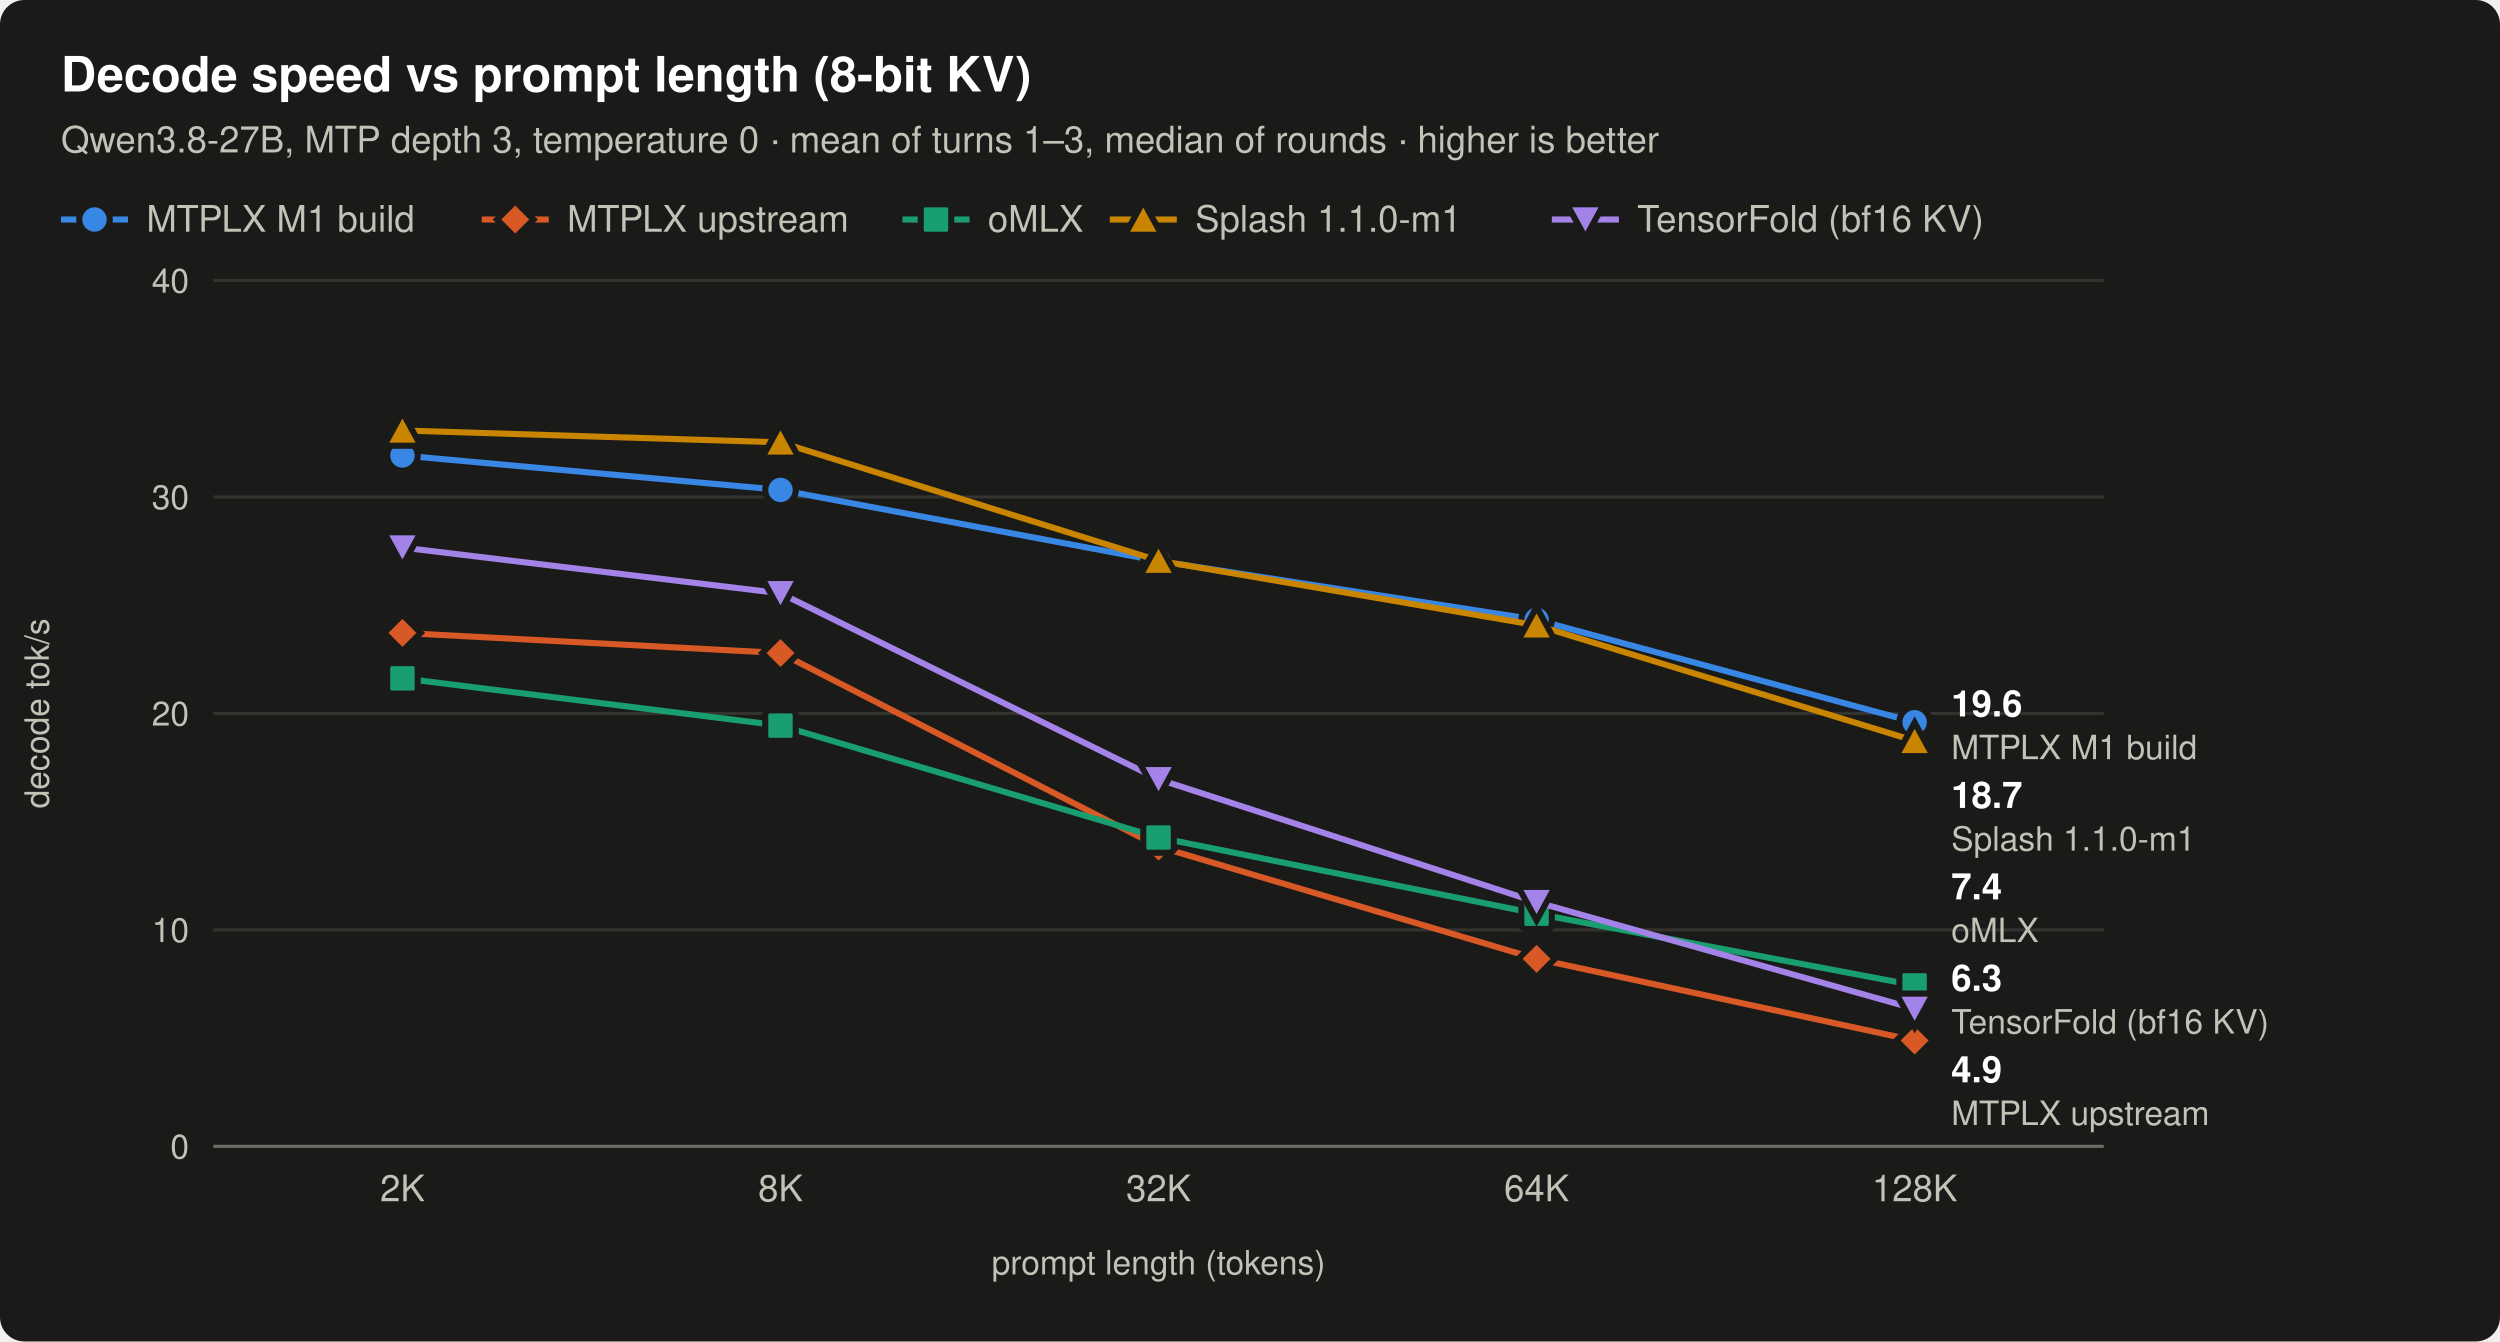
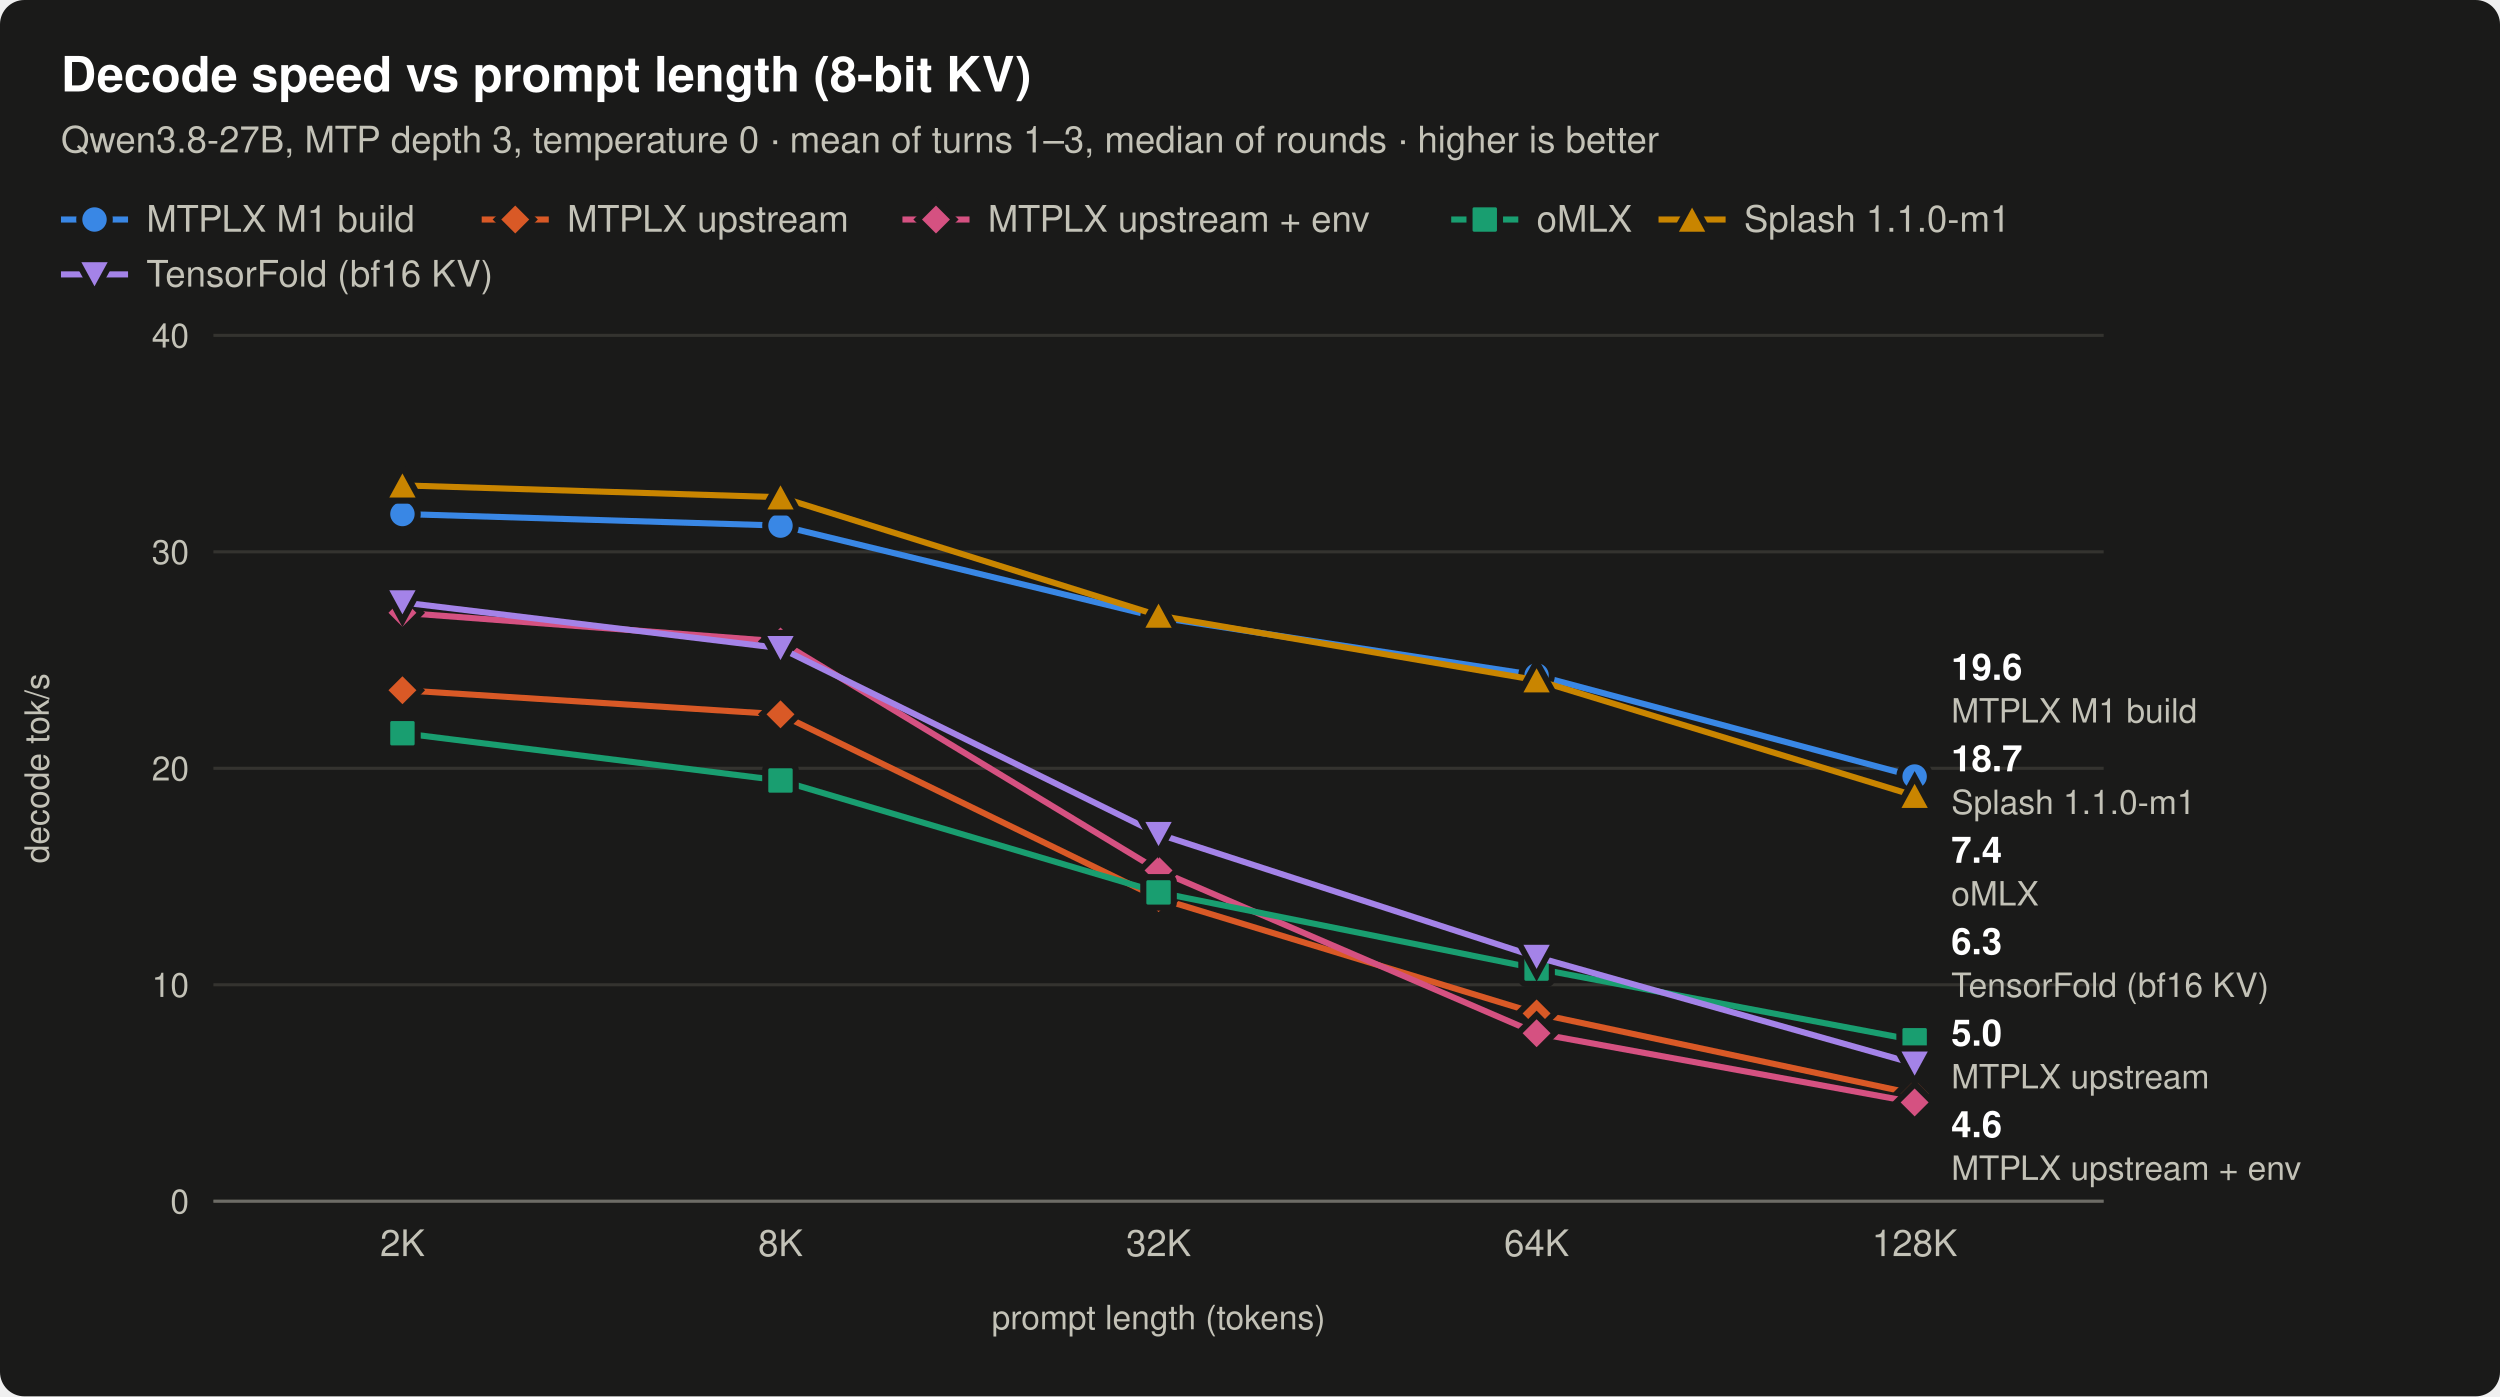
- <svg xmlns="http://www.w3.org/2000/svg" viewBox="0 0 820 440" width="820" height="440" role="img" aria-label="Decode speed vs prompt length (8-bit KV)" font-family="-apple-system,BlinkMacSystemFont,Segoe UI,Helvetica,Arial,sans-serif">
-   <rect width="820" height="440" rx="8" fill="#1a1a19" />
+ <svg xmlns="http://www.w3.org/2000/svg" viewBox="0 0 820 458" width="820" height="458" role="img" aria-label="Decode speed vs prompt length (8-bit KV)" font-family="-apple-system,BlinkMacSystemFont,Segoe UI,Helvetica,Arial,sans-serif">
+   <rect width="820" height="458" rx="8" fill="#1a1a19" />
  <text x="20" y="30" fill="#ffffff" font-size="16" font-weight="600">Decode speed vs prompt length (8-bit KV)</text>
  <text x="20" y="50" fill="#c3c2b7" font-size="12">Qwen3.8-27B, MTP depth 3, temperature 0 · mean of turns 1–3, median of rounds · higher is better</text>
  <line x1="20" x2="42" y1="72" y2="72" stroke="#3987e5" stroke-width="2" />
  <circle cx="31" cy="72" r="5" fill="#3987e5" stroke="#1a1a19" stroke-width="2" />
  <text x="48" y="76" fill="#c3c2b7" font-size="12">MTPLX M1 build</text>
  <line x1="158" x2="180" y1="72" y2="72" stroke="#d95926" stroke-width="2" />
  <path d="M169 66L175 72L169 78L163 72Z" fill="#d95926" stroke="#1a1a19" stroke-width="2" />
  <text x="186" y="76" fill="#c3c2b7" font-size="12">MTPLX upstream</text>
-   <line x1="296" x2="318" y1="72" y2="72" stroke="#199e70" stroke-width="2" />
-   <rect x="302" y="67" width="10" height="10" rx="1.5" fill="#199e70" stroke="#1a1a19" stroke-width="2" />
-   <text x="324" y="76" fill="#c3c2b7" font-size="12">oMLX</text>
-   <line x1="364" x2="386" y1="72" y2="72" stroke="#c98500" stroke-width="2" />
-   <path d="M375 66L381 77L369 77Z" fill="#c98500" stroke="#1a1a19" stroke-width="2" />
-   <text x="392" y="76" fill="#c3c2b7" font-size="12">Splash 1.1.0-m1</text>
-   <line x1="509" x2="531" y1="72" y2="72" stroke="#a483e8" stroke-width="2" />
-   <path d="M520 78L526 67L514 67Z" fill="#a483e8" stroke="#1a1a19" stroke-width="2" />
-   <text x="537" y="76" fill="#c3c2b7" font-size="12">TensorFold (bf16 KV)</text>
-   <line x1="70" x2="690" y1="376.0" y2="376.0" stroke="#34332f" />
-   <text x="62" y="380.0" fill="#c3c2b7" font-size="11" text-anchor="end">0</text>
-   <line x1="70" x2="690" y1="305.0" y2="305.0" stroke="#34332f" />
-   <text x="62" y="309.0" fill="#c3c2b7" font-size="11" text-anchor="end">10</text>
-   <line x1="70" x2="690" y1="234.0" y2="234.0" stroke="#34332f" />
-   <text x="62" y="238.0" fill="#c3c2b7" font-size="11" text-anchor="end">20</text>
-   <line x1="70" x2="690" y1="163.0" y2="163.0" stroke="#34332f" />
-   <text x="62" y="167.0" fill="#c3c2b7" font-size="11" text-anchor="end">30</text>
-   <line x1="70" x2="690" y1="92.0" y2="92.0" stroke="#34332f" />
-   <text x="62" y="96.0" fill="#c3c2b7" font-size="11" text-anchor="end">40</text>
-   <line x1="70" x2="690" y1="376" y2="376" stroke="#6d6c66" />
-   <text x="132.0" y="394" fill="#c3c2b7" font-size="12" text-anchor="middle">2K</text>
-   <text x="256.0" y="394" fill="#c3c2b7" font-size="12" text-anchor="middle">8K</text>
-   <text x="380.0" y="394" fill="#c3c2b7" font-size="12" text-anchor="middle">32K</text>
-   <text x="504.0" y="394" fill="#c3c2b7" font-size="12" text-anchor="middle">64K</text>
-   <text x="628.0" y="394" fill="#c3c2b7" font-size="12" text-anchor="middle">128K</text>
-   <text x="380.0" y="418" fill="#c3c2b7" font-size="11" text-anchor="middle">prompt length (tokens)</text>
-   <text x="16" y="234.0" fill="#c3c2b7" font-size="11" text-anchor="middle" transform="rotate(-90 16 234.0)">decode tok/s</text>
-   <polyline points="132.0,149.4 256.0,160.7 380.0,184.0 504.0,203.3 628.0,236.9" fill="none" stroke="#3987e5" stroke-width="2" stroke-linejoin="round" />
-   <circle cx="132.0" cy="149.4" r="5" fill="#3987e5" stroke="#1a1a19" stroke-width="2" />
-   <circle cx="256.0" cy="160.7" r="5" fill="#3987e5" stroke="#1a1a19" stroke-width="2" />
-   <circle cx="380.0" cy="184.0" r="5" fill="#3987e5" stroke="#1a1a19" stroke-width="2" />
-   <circle cx="504.0" cy="203.3" r="5" fill="#3987e5" stroke="#1a1a19" stroke-width="2" />
-   <circle cx="628.0" cy="236.9" r="5" fill="#3987e5" stroke="#1a1a19" stroke-width="2" />
-   <polyline points="132.0,207.6 256.0,214.2 380.0,277.7 504.0,314.5 628.0,341.3" fill="none" stroke="#d95926" stroke-width="2" stroke-linejoin="round" />
-   <path d="M132.0 201.6L138.0 207.6L132.0 213.6L126.0 207.6Z" fill="#d95926" stroke="#1a1a19" stroke-width="2" />
-   <path d="M256.0 208.2L262.0 214.2L256.0 220.2L250.0 214.2Z" fill="#d95926" stroke="#1a1a19" stroke-width="2" />
-   <path d="M380.0 271.7L386.0 277.7L380.0 283.7L374.0 277.7Z" fill="#d95926" stroke="#1a1a19" stroke-width="2" />
-   <path d="M504.0 308.5L510.0 314.5L504.0 320.5L498.0 314.5Z" fill="#d95926" stroke="#1a1a19" stroke-width="2" />
-   <path d="M628.0 335.3L634.0 341.3L628.0 347.3L622.0 341.3Z" fill="#d95926" stroke="#1a1a19" stroke-width="2" />
-   <polyline points="132.0,222.5 256.0,238.0 380.0,274.7 504.0,299.7 628.0,323.2" fill="none" stroke="#199e70" stroke-width="2" stroke-linejoin="round" />
-   <rect x="127.0" y="217.5" width="10" height="10" rx="1.5" fill="#199e70" stroke="#1a1a19" stroke-width="2" />
-   <rect x="251.0" y="233.0" width="10" height="10" rx="1.5" fill="#199e70" stroke="#1a1a19" stroke-width="2" />
-   <rect x="375.0" y="269.7" width="10" height="10" rx="1.5" fill="#199e70" stroke="#1a1a19" stroke-width="2" />
-   <rect x="499.0" y="294.7" width="10" height="10" rx="1.5" fill="#199e70" stroke="#1a1a19" stroke-width="2" />
-   <rect x="623.0" y="318.2" width="10" height="10" rx="1.5" fill="#199e70" stroke="#1a1a19" stroke-width="2" />
-   <polyline points="132.0,141.2 256.0,145.1 380.0,183.9 504.0,205.1 628.0,243.0" fill="none" stroke="#c98500" stroke-width="2" stroke-linejoin="round" />
-   <path d="M132.0 135.2L138.0 146.2L126.0 146.2Z" fill="#c98500" stroke="#1a1a19" stroke-width="2" />
-   <path d="M256.0 139.1L262.0 150.1L250.0 150.1Z" fill="#c98500" stroke="#1a1a19" stroke-width="2" />
-   <path d="M380.0 177.9L386.0 188.9L374.0 188.9Z" fill="#c98500" stroke="#1a1a19" stroke-width="2" />
-   <path d="M504.0 199.1L510.0 210.1L498.0 210.1Z" fill="#c98500" stroke="#1a1a19" stroke-width="2" />
-   <path d="M628.0 237.0L634.0 248.0L622.0 248.0Z" fill="#c98500" stroke="#1a1a19" stroke-width="2" />
-   <polyline points="132.0,179.6 256.0,194.6 380.0,255.6 504.0,295.9 628.0,330.9" fill="none" stroke="#a483e8" stroke-width="2" stroke-linejoin="round" />
-   <path d="M132.0 185.6L138.0 174.6L126.0 174.6Z" fill="#a483e8" stroke="#1a1a19" stroke-width="2" />
-   <path d="M256.0 200.6L262.0 189.6L250.0 189.6Z" fill="#a483e8" stroke="#1a1a19" stroke-width="2" />
-   <path d="M380.0 261.6L386.0 250.6L374.0 250.6Z" fill="#a483e8" stroke="#1a1a19" stroke-width="2" />
-   <path d="M504.0 301.9L510.0 290.9L498.0 290.9Z" fill="#a483e8" stroke="#1a1a19" stroke-width="2" />
-   <path d="M628.0 336.9L634.0 325.9L622.0 325.9Z" fill="#a483e8" stroke="#1a1a19" stroke-width="2" />
-   <text x="640.0" y="235.0" fill="#ffffff" font-size="12" font-weight="600">19.6</text>
-   <text x="640.0" y="249.0" fill="#c3c2b7" font-size="11">MTPLX M1 build</text>
-   <text x="640.0" y="265.0" fill="#ffffff" font-size="12" font-weight="600">18.7</text>
-   <text x="640.0" y="279.0" fill="#c3c2b7" font-size="11">Splash 1.1.0-m1</text>
-   <text x="640.0" y="295.0" fill="#ffffff" font-size="12" font-weight="600">7.4</text>
-   <text x="640.0" y="309.0" fill="#c3c2b7" font-size="11">oMLX</text>
-   <text x="640.0" y="325.0" fill="#ffffff" font-size="12" font-weight="600">6.3</text>
-   <text x="640.0" y="339.0" fill="#c3c2b7" font-size="11">TensorFold (bf16 KV)</text>
-   <text x="640.0" y="355.0" fill="#ffffff" font-size="12" font-weight="600">4.9</text>
-   <text x="640.0" y="369.0" fill="#c3c2b7" font-size="11">MTPLX upstream</text>
+   <line x1="296" x2="318" y1="72" y2="72" stroke="#d55181" stroke-width="2" />
+   <path d="M307 66L313 72L307 78L301 72Z" fill="#d55181" stroke="#1a1a19" stroke-width="2" />
+   <text x="324" y="76" fill="#c3c2b7" font-size="12">MTPLX upstream + env</text>
+   <line x1="476" x2="498" y1="72" y2="72" stroke="#199e70" stroke-width="2" />
+   <rect x="482" y="67" width="10" height="10" rx="1.5" fill="#199e70" stroke="#1a1a19" stroke-width="2" />
+   <text x="504" y="76" fill="#c3c2b7" font-size="12">oMLX</text>
+   <line x1="544" x2="566" y1="72" y2="72" stroke="#c98500" stroke-width="2" />
+   <path d="M555 66L561 77L549 77Z" fill="#c98500" stroke="#1a1a19" stroke-width="2" />
+   <text x="572" y="76" fill="#c3c2b7" font-size="12">Splash 1.1.0-m1</text>
+   <line x1="20" x2="42" y1="90" y2="90" stroke="#a483e8" stroke-width="2" />
+   <path d="M31 96L37 85L25 85Z" fill="#a483e8" stroke="#1a1a19" stroke-width="2" />
+   <text x="48" y="94" fill="#c3c2b7" font-size="12">TensorFold (bf16 KV)</text>
+   <line x1="70" x2="690" y1="394.0" y2="394.0" stroke="#34332f" />
+   <text x="62" y="398.0" fill="#c3c2b7" font-size="11" text-anchor="end">0</text>
+   <line x1="70" x2="690" y1="323.0" y2="323.0" stroke="#34332f" />
+   <text x="62" y="327.0" fill="#c3c2b7" font-size="11" text-anchor="end">10</text>
+   <line x1="70" x2="690" y1="252.0" y2="252.0" stroke="#34332f" />
+   <text x="62" y="256.0" fill="#c3c2b7" font-size="11" text-anchor="end">20</text>
+   <line x1="70" x2="690" y1="181.0" y2="181.0" stroke="#34332f" />
+   <text x="62" y="185.0" fill="#c3c2b7" font-size="11" text-anchor="end">30</text>
+   <line x1="70" x2="690" y1="110.0" y2="110.0" stroke="#34332f" />
+   <text x="62" y="114.0" fill="#c3c2b7" font-size="11" text-anchor="end">40</text>
+   <line x1="70" x2="690" y1="394" y2="394" stroke="#6d6c66" />
+   <text x="132.0" y="412" fill="#c3c2b7" font-size="12" text-anchor="middle">2K</text>
+   <text x="256.0" y="412" fill="#c3c2b7" font-size="12" text-anchor="middle">8K</text>
+   <text x="380.0" y="412" fill="#c3c2b7" font-size="12" text-anchor="middle">32K</text>
+   <text x="504.0" y="412" fill="#c3c2b7" font-size="12" text-anchor="middle">64K</text>
+   <text x="628.0" y="412" fill="#c3c2b7" font-size="12" text-anchor="middle">128K</text>
+   <text x="380.0" y="436" fill="#c3c2b7" font-size="11" text-anchor="middle">prompt length (tokens)</text>
+   <text x="16" y="252.0" fill="#c3c2b7" font-size="11" text-anchor="middle" transform="rotate(-90 16 252.0)">decode tok/s</text>
+   <polyline points="132.0,168.6 256.0,172.4 380.0,202.5 504.0,221.5 628.0,254.7" fill="none" stroke="#3987e5" stroke-width="2" stroke-linejoin="round" />
+   <circle cx="132.0" cy="168.6" r="5" fill="#3987e5" stroke="#1a1a19" stroke-width="2" />
+   <circle cx="256.0" cy="172.4" r="5" fill="#3987e5" stroke="#1a1a19" stroke-width="2" />
+   <circle cx="380.0" cy="202.5" r="5" fill="#3987e5" stroke="#1a1a19" stroke-width="2" />
+   <circle cx="504.0" cy="221.5" r="5" fill="#3987e5" stroke="#1a1a19" stroke-width="2" />
+   <circle cx="628.0" cy="254.7" r="5" fill="#3987e5" stroke="#1a1a19" stroke-width="2" />
+   <polyline points="132.0,226.4 256.0,234.3 380.0,294.6 504.0,332.4 628.0,358.8" fill="none" stroke="#d95926" stroke-width="2" stroke-linejoin="round" />
+   <path d="M132.0 220.4L138.0 226.4L132.0 232.4L126.0 226.4Z" fill="#d95926" stroke="#1a1a19" stroke-width="2" />
+   <path d="M256.0 228.3L262.0 234.3L256.0 240.3L250.0 234.3Z" fill="#d95926" stroke="#1a1a19" stroke-width="2" />
+   <path d="M380.0 288.6L386.0 294.6L380.0 300.6L374.0 294.6Z" fill="#d95926" stroke="#1a1a19" stroke-width="2" />
+   <path d="M504.0 326.4L510.0 332.4L504.0 338.4L498.0 332.4Z" fill="#d95926" stroke="#1a1a19" stroke-width="2" />
+   <path d="M628.0 352.8L634.0 358.8L628.0 364.8L622.0 358.8Z" fill="#d95926" stroke="#1a1a19" stroke-width="2" />
+   <polyline points="132.0,201.0 256.0,210.4 380.0,285.5 504.0,338.9 628.0,361.6" fill="none" stroke="#d55181" stroke-width="2" stroke-linejoin="round" />
+   <path d="M132.0 195.0L138.0 201.0L132.0 207.0L126.0 201.0Z" fill="#d55181" stroke="#1a1a19" stroke-width="2" />
+   <path d="M256.0 204.4L262.0 210.4L256.0 216.4L250.0 210.4Z" fill="#d55181" stroke="#1a1a19" stroke-width="2" />
+   <path d="M380.0 279.5L386.0 285.5L380.0 291.5L374.0 285.5Z" fill="#d55181" stroke="#1a1a19" stroke-width="2" />
+   <path d="M504.0 332.9L510.0 338.9L504.0 344.9L498.0 338.9Z" fill="#d55181" stroke="#1a1a19" stroke-width="2" />
+   <path d="M628.0 355.6L634.0 361.6L628.0 367.6L622.0 361.6Z" fill="#d55181" stroke="#1a1a19" stroke-width="2" />
+   <polyline points="132.0,240.5 256.0,256.0 380.0,292.7 504.0,317.7 628.0,341.2" fill="none" stroke="#199e70" stroke-width="2" stroke-linejoin="round" />
+   <rect x="127.0" y="235.5" width="10" height="10" rx="1.5" fill="#199e70" stroke="#1a1a19" stroke-width="2" />
+   <rect x="251.0" y="251.0" width="10" height="10" rx="1.5" fill="#199e70" stroke="#1a1a19" stroke-width="2" />
+   <rect x="375.0" y="287.7" width="10" height="10" rx="1.5" fill="#199e70" stroke="#1a1a19" stroke-width="2" />
+   <rect x="499.0" y="312.7" width="10" height="10" rx="1.5" fill="#199e70" stroke="#1a1a19" stroke-width="2" />
+   <rect x="623.0" y="336.2" width="10" height="10" rx="1.5" fill="#199e70" stroke="#1a1a19" stroke-width="2" />
+   <polyline points="132.0,159.2 256.0,163.1 380.0,201.9 504.0,223.1 628.0,261.0" fill="none" stroke="#c98500" stroke-width="2" stroke-linejoin="round" />
+   <path d="M132.0 153.2L138.0 164.2L126.0 164.2Z" fill="#c98500" stroke="#1a1a19" stroke-width="2" />
+   <path d="M256.0 157.1L262.0 168.1L250.0 168.1Z" fill="#c98500" stroke="#1a1a19" stroke-width="2" />
+   <path d="M380.0 195.9L386.0 206.9L374.0 206.9Z" fill="#c98500" stroke="#1a1a19" stroke-width="2" />
+   <path d="M504.0 217.1L510.0 228.1L498.0 228.1Z" fill="#c98500" stroke="#1a1a19" stroke-width="2" />
+   <path d="M628.0 255.0L634.0 266.0L622.0 266.0Z" fill="#c98500" stroke="#1a1a19" stroke-width="2" />
+   <polyline points="132.0,197.6 256.0,212.6 380.0,273.6 504.0,313.9 628.0,348.9" fill="none" stroke="#a483e8" stroke-width="2" stroke-linejoin="round" />
+   <path d="M132.0 203.6L138.0 192.6L126.0 192.6Z" fill="#a483e8" stroke="#1a1a19" stroke-width="2" />
+   <path d="M256.0 218.6L262.0 207.6L250.0 207.6Z" fill="#a483e8" stroke="#1a1a19" stroke-width="2" />
+   <path d="M380.0 279.6L386.0 268.6L374.0 268.6Z" fill="#a483e8" stroke="#1a1a19" stroke-width="2" />
+   <path d="M504.0 319.9L510.0 308.9L498.0 308.9Z" fill="#a483e8" stroke="#1a1a19" stroke-width="2" />
+   <path d="M628.0 354.9L634.0 343.9L622.0 343.9Z" fill="#a483e8" stroke="#1a1a19" stroke-width="2" />
+   <text x="640.0" y="223.0" fill="#ffffff" font-size="12" font-weight="600">19.6</text>
+   <text x="640.0" y="237.0" fill="#c3c2b7" font-size="11">MTPLX M1 build</text>
+   <text x="640.0" y="253.0" fill="#ffffff" font-size="12" font-weight="600">18.7</text>
+   <text x="640.0" y="267.0" fill="#c3c2b7" font-size="11">Splash 1.1.0-m1</text>
+   <text x="640.0" y="283.0" fill="#ffffff" font-size="12" font-weight="600">7.4</text>
+   <text x="640.0" y="297.0" fill="#c3c2b7" font-size="11">oMLX</text>
+   <text x="640.0" y="313.0" fill="#ffffff" font-size="12" font-weight="600">6.3</text>
+   <text x="640.0" y="327.0" fill="#c3c2b7" font-size="11">TensorFold (bf16 KV)</text>
+   <text x="640.0" y="343.0" fill="#ffffff" font-size="12" font-weight="600">5.0</text>
+   <text x="640.0" y="357.0" fill="#c3c2b7" font-size="11">MTPLX upstream</text>
+   <text x="640.0" y="373.0" fill="#ffffff" font-size="12" font-weight="600">4.6</text>
+   <text x="640.0" y="387.0" fill="#c3c2b7" font-size="11">MTPLX upstream + env</text>
</svg>
